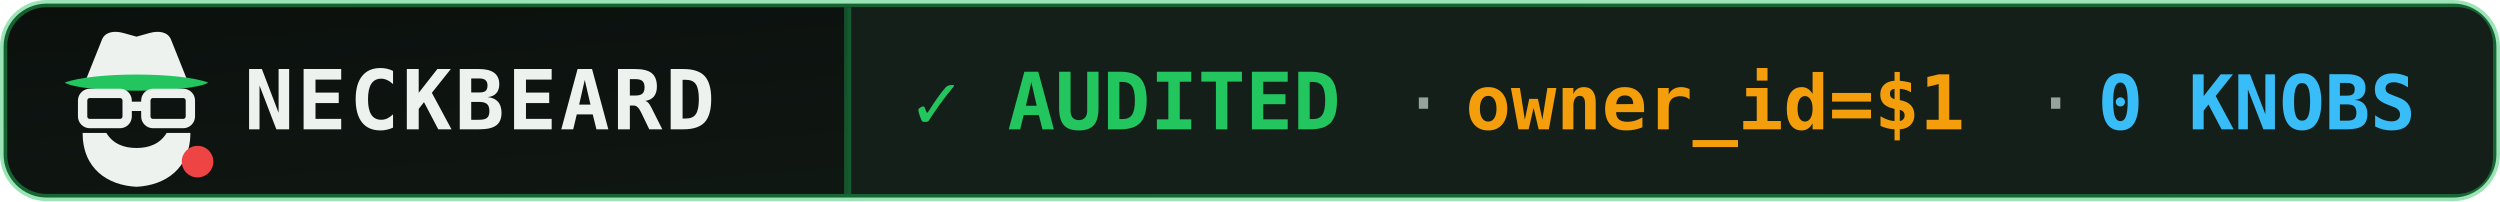
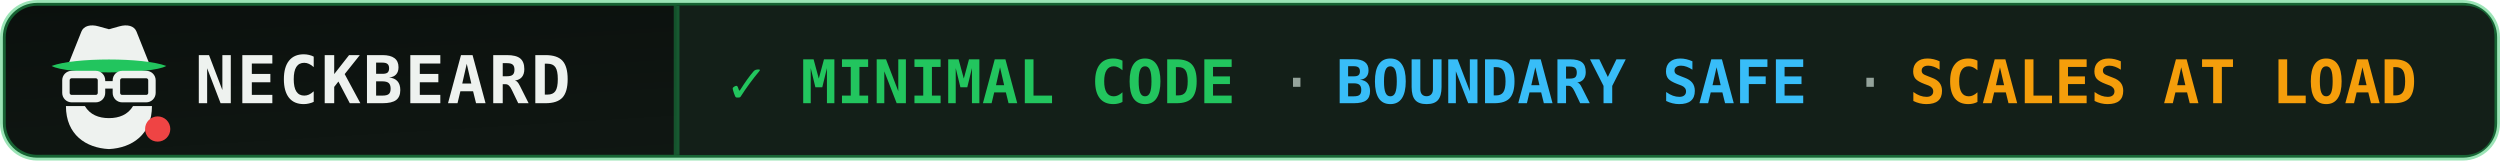
- <svg xmlns="http://www.w3.org/2000/svg" width="348" height="28" viewBox="0 0 348 28" role="img" aria-label="NeckBeard Audited: Safe, Fast, Done (AND owner_id = $1)">
+ <svg xmlns="http://www.w3.org/2000/svg" width="436" height="28" viewBox="0 0 436 28" role="img" aria-label="NeckBeard Audited: Minimal Code, Boundary Safe, Scales at Load">
  <defs>
    <linearGradient id="nb-bg" x1="0" y1="0" x2="1" y2="1">
      <stop offset="0%" stop-color="#0b100d" />
      <stop offset="100%" stop-color="#121b16" />
    </linearGradient>
-     <linearGradient id="nb-acc" x1="0" y1="0" x2="1" y2="0">
-       <stop offset="0%" stop-color="#22c55e" />
-       <stop offset="55%" stop-color="#38bdf8" />
-       <stop offset="100%" stop-color="#f59e0b" />
-     </linearGradient>
  </defs>
-   <rect x="0.5" y="0.5" width="347" height="27" rx="6" fill="url(#nb-bg)" stroke="#22c55e" stroke-opacity="0.45" />
-   <path d="M118 1 H342 A5 5 0 0 1 347 6 V22 A5 5 0 0 1 342 27 H118 Z" fill="#131f18" />
+   <rect x="0.5" y="0.5" width="435" height="27" rx="6" fill="url(#nb-bg)" stroke="#22c55e" stroke-opacity="0.45" />
+   <path d="M118 1 H430 A5 5 0 0 1 435 6 V22 A5 5 0 0 1 430 27 H118 Z" fill="#131f18" />
  <line x1="118" y1="1" x2="118" y2="27" stroke="#22c55e" stroke-opacity="0.35" />
  <g transform="translate(8, 3)">
    <path d="M4 8 L6.2 2.5 C6.6 1.5 7.8 1.2 9.2 1.6 L11 2.1 L12.8 1.6 C14.2 1.2 15.4 1.5 15.8 2.5 L18 8 Z" fill="#eef2ef" />
    <path d="M1 8.5 C5 7 17 7 21 8.5 C18.5 10 3.5 10 1 8.5 Z" fill="#22c55e" />
    <rect x="3.5" y="10" width="6.2" height="4.2" rx="1" fill="none" stroke="#eef2ef" stroke-width="1.3" />
    <rect x="12.3" y="10" width="6.2" height="4.2" rx="1" fill="none" stroke="#eef2ef" stroke-width="1.3" />
    <line x1="9.7" y1="11.8" x2="12.3" y2="11.8" stroke="#eef2ef" stroke-width="1.3" />
    <path d="M3.5 15.5 C3.5 20.5 7 22.8 11 23 C15 22.8 18.5 20.5 18.5 15.5 L15.2 15.5 C14.3 17 12.8 17.6 11 17.6 C9.2 17.6 7.7 17 6.8 15.5 Z" fill="#eef2ef" />
    <circle cx="19.5" cy="19.5" r="2.2" fill="#ef4444" />
  </g>
  <text x="34" y="18" fill="#eef2ef" font-family="ui-monospace,SFMono-Regular,Menlo,Monaco,Consolas,monospace" font-size="11.5" font-weight="700" letter-spacing="0.4">NECKBEARD</text>
-   <text x="127" y="18" fill="#22c55e" font-family="ui-monospace,SFMono-Regular,Menlo,Monaco,Consolas,monospace" font-size="11" font-weight="700">✓ AUDITED</text>
-   <text x="195" y="18" fill="#94a39b" font-family="ui-monospace,SFMono-Regular,Menlo,Monaco,Consolas,monospace" font-size="10.5">·</text>
-   <text x="204" y="18" fill="#f59e0b" font-family="ui-monospace,SFMono-Regular,Menlo,Monaco,Consolas,monospace" font-size="10.5" font-weight="700">owner_id=$1</text>
-   <text x="283" y="18" fill="#94a39b" font-family="ui-monospace,SFMono-Regular,Menlo,Monaco,Consolas,monospace" font-size="10.5">·</text>
-   <text x="292" y="18" fill="#38bdf8" font-family="ui-monospace,SFMono-Regular,Menlo,Monaco,Consolas,monospace" font-size="10.5" font-weight="700">0 KNOBS</text>
+   <text x="127" y="18" fill="#22c55e" font-family="ui-monospace,SFMono-Regular,Menlo,Monaco,Consolas,monospace" font-size="10.5" font-weight="700">✓ MINIMAL CODE</text>
+   <text x="223" y="18" fill="#94a39b" font-family="ui-monospace,SFMono-Regular,Menlo,Monaco,Consolas,monospace" font-size="10.5">·</text>
+   <text x="233" y="18" fill="#38bdf8" font-family="ui-monospace,SFMono-Regular,Menlo,Monaco,Consolas,monospace" font-size="10.5" font-weight="700">BOUNDARY SAFE</text>
+   <text x="323" y="18" fill="#94a39b" font-family="ui-monospace,SFMono-Regular,Menlo,Monaco,Consolas,monospace" font-size="10.5">·</text>
+   <text x="333" y="18" fill="#f59e0b" font-family="ui-monospace,SFMono-Regular,Menlo,Monaco,Consolas,monospace" font-size="10.5" font-weight="700">SCALES AT LOAD</text>
</svg>
